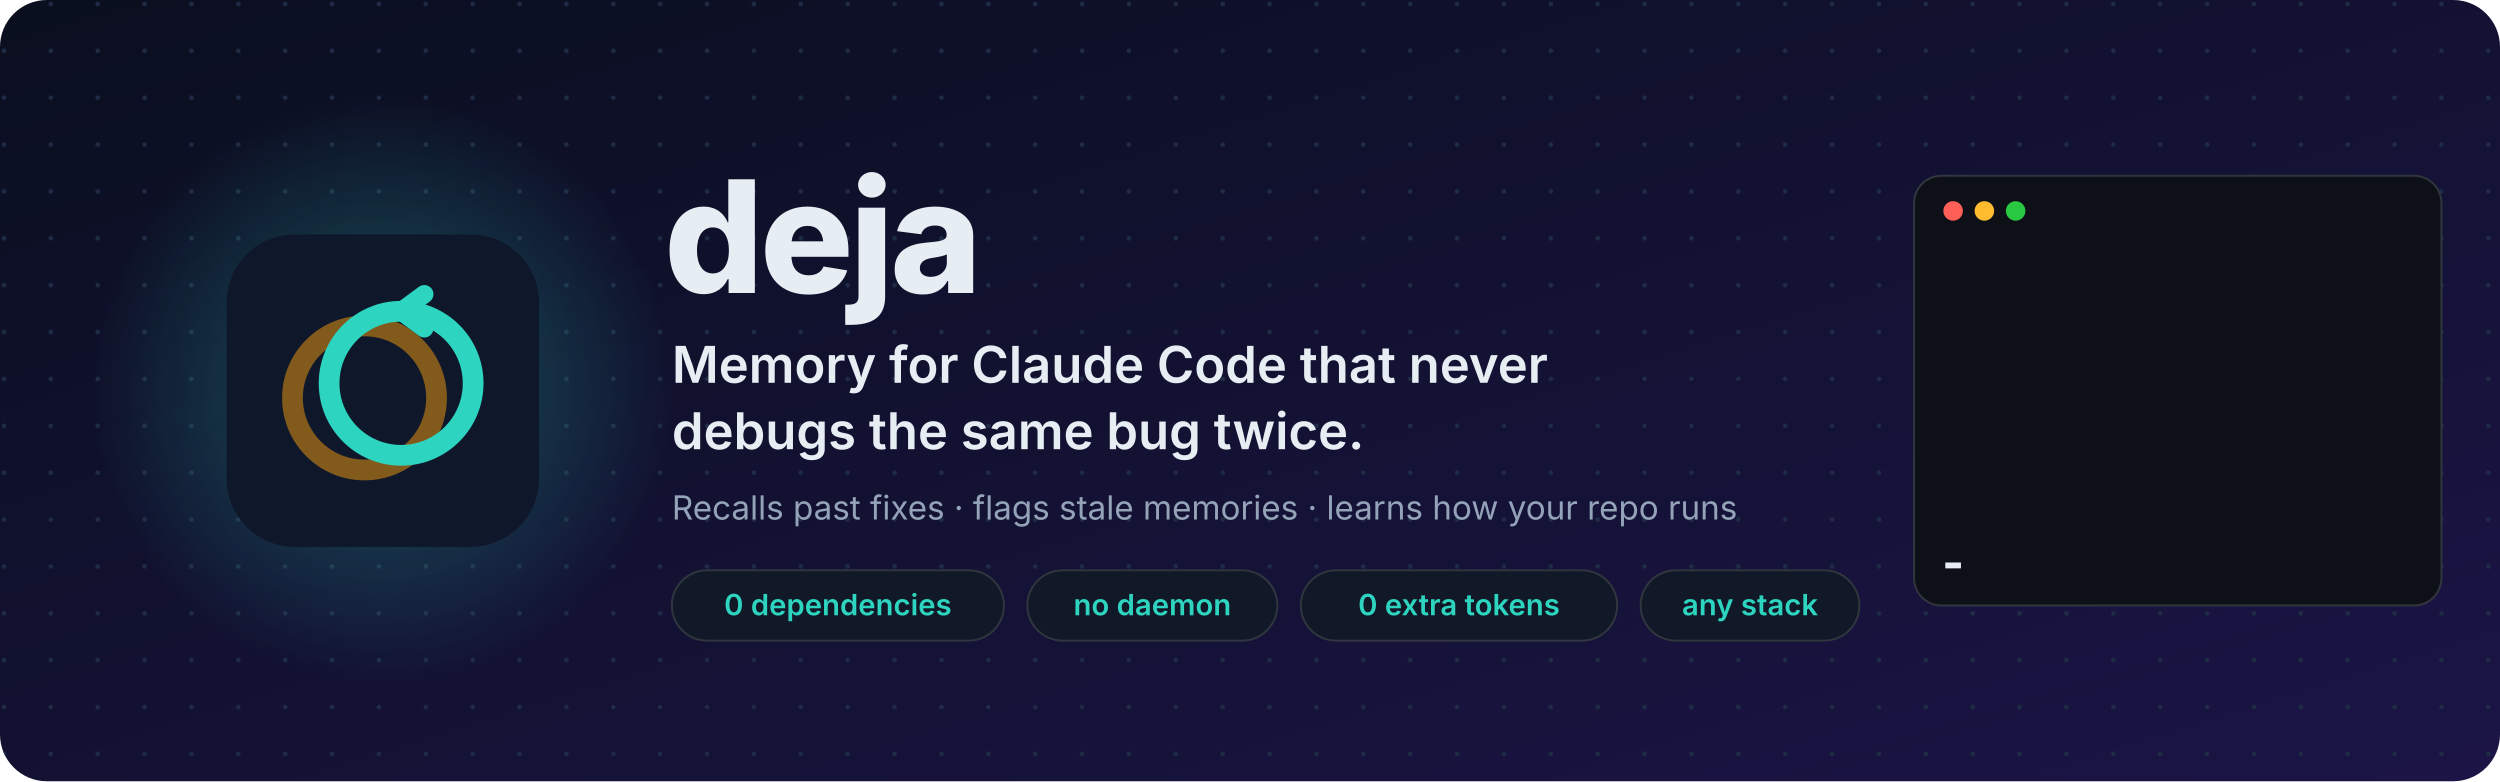
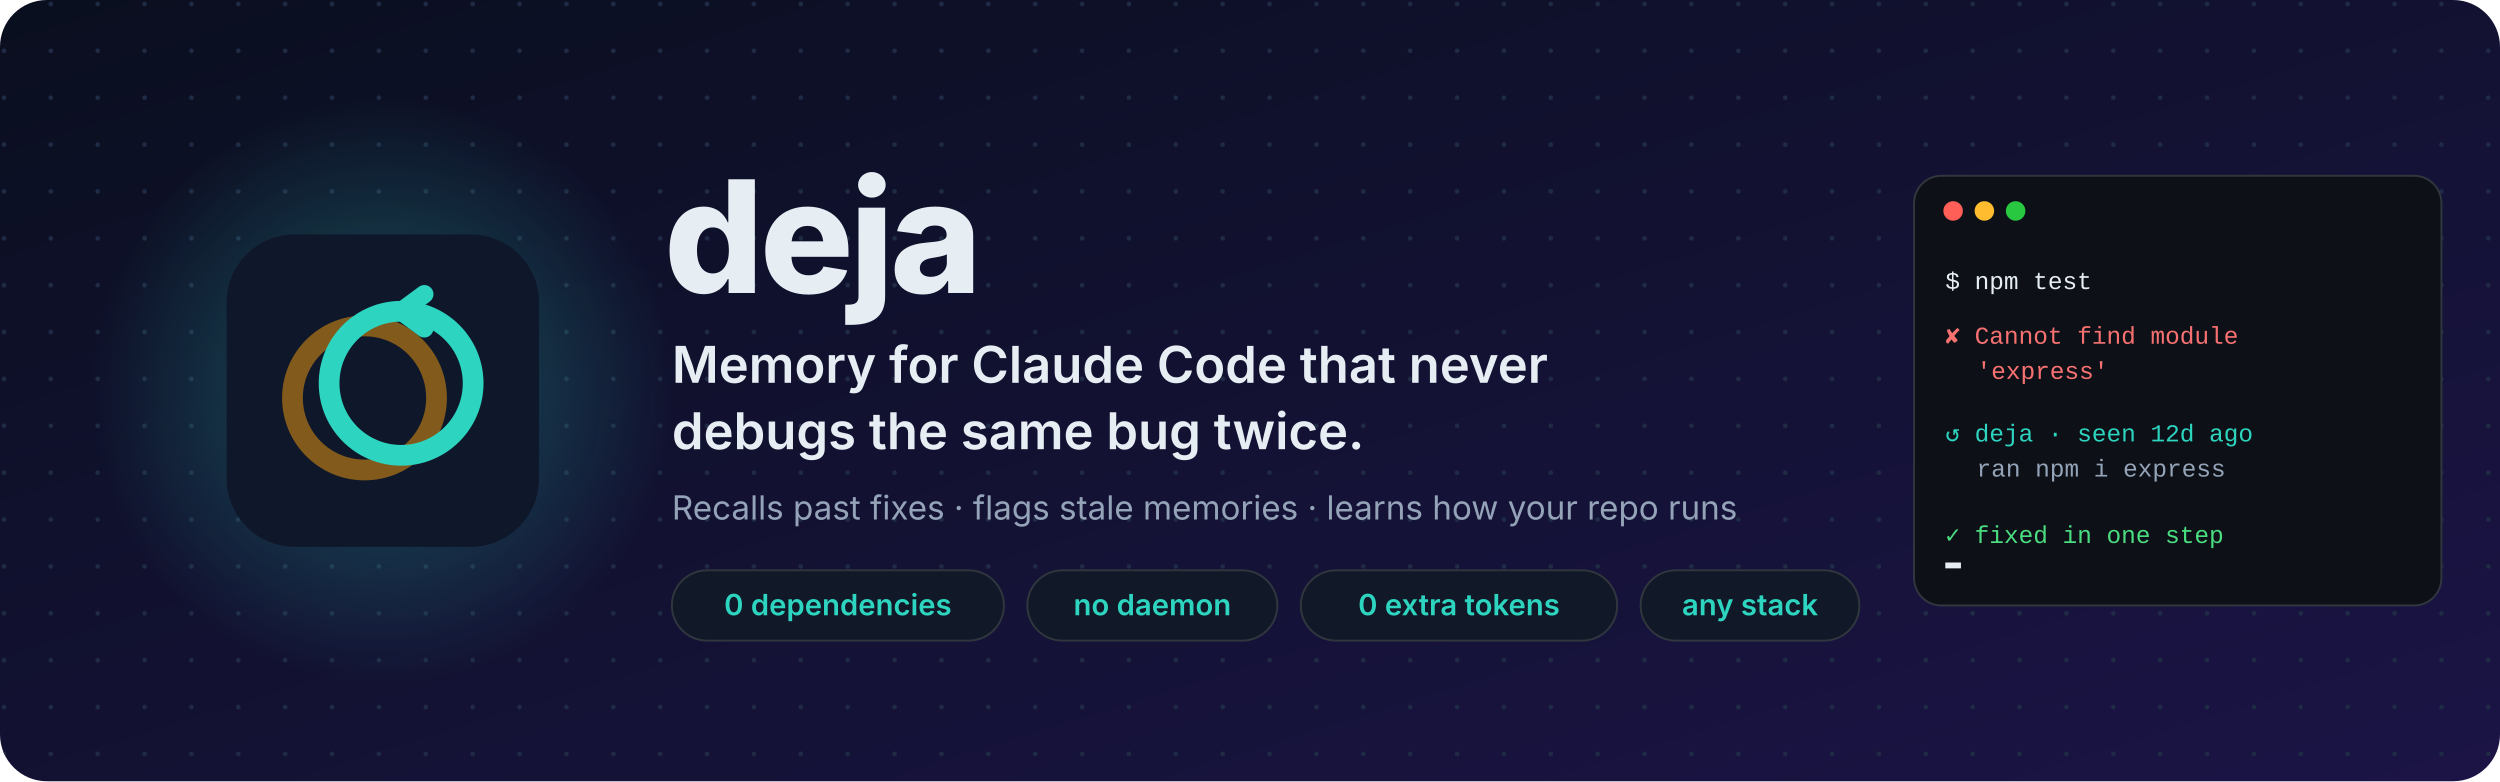
<svg xmlns="http://www.w3.org/2000/svg" width="1280" height="400" viewBox="0 0 1280 400" role="img" aria-label="deja: memory for Claude Code that never debugs the same bug twice. Zero dependencies, no daemon, no extra tokens.">
  <defs>
    <linearGradient id="bg" x1="0" y1="0" x2="1" y2="1">
      <stop offset="0" stop-color="#0a0f1f" />
      <stop offset="1" stop-color="#1b1446" />
    </linearGradient>
    <pattern id="dots" width="24" height="24" patternUnits="userSpaceOnUse">
      <circle cx="2" cy="2" r="1.2" fill="#1f2a44" />
    </pattern>
    <radialGradient id="glow" cx="0.5" cy="0.5" r="0.5">
      <stop offset="0" stop-color="#2dd4bf" stop-opacity="0.35" />
      <stop offset="1" stop-color="#2dd4bf" stop-opacity="0" />
    </radialGradient>
    <style>
      .t { font-family: -apple-system, BlinkMacSystemFont, "Segoe UI", Inter, Helvetica, Arial, sans-serif; }
      .m { font-family: ui-monospace, SFMono-Regular, Menlo, Consolas, "Liberation Mono", monospace; }
      .ring { transform-origin: 196px 200px; animation: echo 4s ease-out infinite; }
      .ring.r2 { animation-delay: 1.33s; } .ring.r3 { animation-delay: 2.66s; }
      @keyframes echo { 0% { transform: scale(0.55); opacity: 0.9; } 100% { transform: scale(1.9); opacity: 0; } }
-       .l1, .l2, .l3, .l4 { opacity: 0; animation: show 9s infinite; }
+       .l1, .l2, .l3, .l4 { animation: show 9s infinite both; }
      .l2 { animation-delay: 1.2s; } .l3 { animation-delay: 2.4s; } .l4 { animation-delay: 3.6s; }
      @keyframes show { 0% { opacity: 0; transform: translateY(6px); } 5% { opacity: 1; transform: none; } 85% { opacity: 1; } 95%, 100% { opacity: 0; } }
      .cursor { animation: blink 1s steps(1) infinite; } @keyframes blink { 50% { opacity: 0; } }
      @media (prefers-reduced-motion: reduce) { .ring, .l1, .l2, .l3, .l4, .cursor { animation: none; opacity: 1; } .ring { opacity: 0.25; } }
    </style>
  </defs>
  <rect width="1280" height="400" rx="24" fill="url(#bg)" />
  <rect width="1280" height="400" rx="24" fill="url(#dots)" />
  <circle cx="196" cy="200" r="150" fill="url(#glow)" />
  <g fill="none" stroke-width="3">
    <circle class="ring" cx="196" cy="200" r="70" stroke="#2dd4bf" />
    <circle class="ring r2" cx="196" cy="200" r="70" stroke="#2dd4bf" />
    <circle class="ring r3" cx="196" cy="200" r="70" stroke="#f59e0b" />
  </g>
  <g transform="translate(116 120) scale(0.3125)">
    <rect width="512" height="512" rx="112" fill="#0f172a" />
    <circle cx="226" cy="268" r="118" fill="none" stroke="#f59e0b" stroke-width="34" opacity="0.5" />
    <circle cx="286" cy="244" r="118" fill="none" stroke="#2dd4bf" stroke-width="34" />
    <path d="M286 126 l38 -28 M286 126 l38 28" stroke="#2dd4bf" stroke-width="30" stroke-linecap="round" fill="none" />
  </g>
  <text x="340" y="150" class="t" font-size="80" font-weight="800" fill="#e6edf3" letter-spacing="-2">deja</text>
  <text x="344" y="196" class="t" font-size="26" font-weight="600" fill="#e6edf3">Memory for Claude Code that never</text>
  <text x="344" y="230" class="t" font-size="26" font-weight="600" fill="#e6edf3">debugs the same bug twice.</text>
  <text x="344" y="266" class="t" font-size="17" fill="#94a3b8">Recalls past fixes · flags stale memories · learns how your repo runs</text>
  <g class="t" font-size="15" font-weight="600">
    <rect x="344" y="292" width="170" height="36" rx="18" fill="#111827" stroke="#30363d" />
    <text x="429" y="315" text-anchor="middle" fill="#2dd4bf">0 dependencies</text>
    <rect x="526" y="292" width="128" height="36" rx="18" fill="#111827" stroke="#30363d" />
    <text x="590" y="315" text-anchor="middle" fill="#2dd4bf">no daemon</text>
    <rect x="666" y="292" width="162" height="36" rx="18" fill="#111827" stroke="#30363d" />
    <text x="747" y="315" text-anchor="middle" fill="#2dd4bf">0 extra tokens</text>
    <rect x="840" y="292" width="112" height="36" rx="18" fill="#111827" stroke="#30363d" />
    <text x="896" y="315" text-anchor="middle" fill="#2dd4bf">any stack</text>
  </g>
  <g transform="translate(980 90)">
    <rect width="270" height="220" rx="14" fill="#0d1117" stroke="#30363d" />
    <circle cx="20" cy="18" r="5" fill="#ff5f57" />
    <circle cx="36" cy="18" r="5" fill="#febc2e" />
    <circle cx="52" cy="18" r="5" fill="#28c840" />
    <g class="m" font-size="12.5">
      <text class="l1" x="16" y="58" fill="#e6edf3">$ npm test</text>
      <text class="l2" x="16" y="86" fill="#f87171">✘ Cannot find module</text>
      <text class="l2" x="32" y="104" fill="#f87171">'express'</text>
      <text class="l3" x="16" y="136" fill="#2dd4bf">↺ deja · seen 12d ago</text>
      <text class="l3" x="32" y="154" fill="#94a3b8">ran npm i express</text>
      <text class="l4" x="16" y="188" fill="#4ade80">✓ fixed in one step</text>
      <rect class="cursor" x="16" y="198" width="8" height="3" fill="#e6edf3" />
    </g>
  </g>
</svg>
